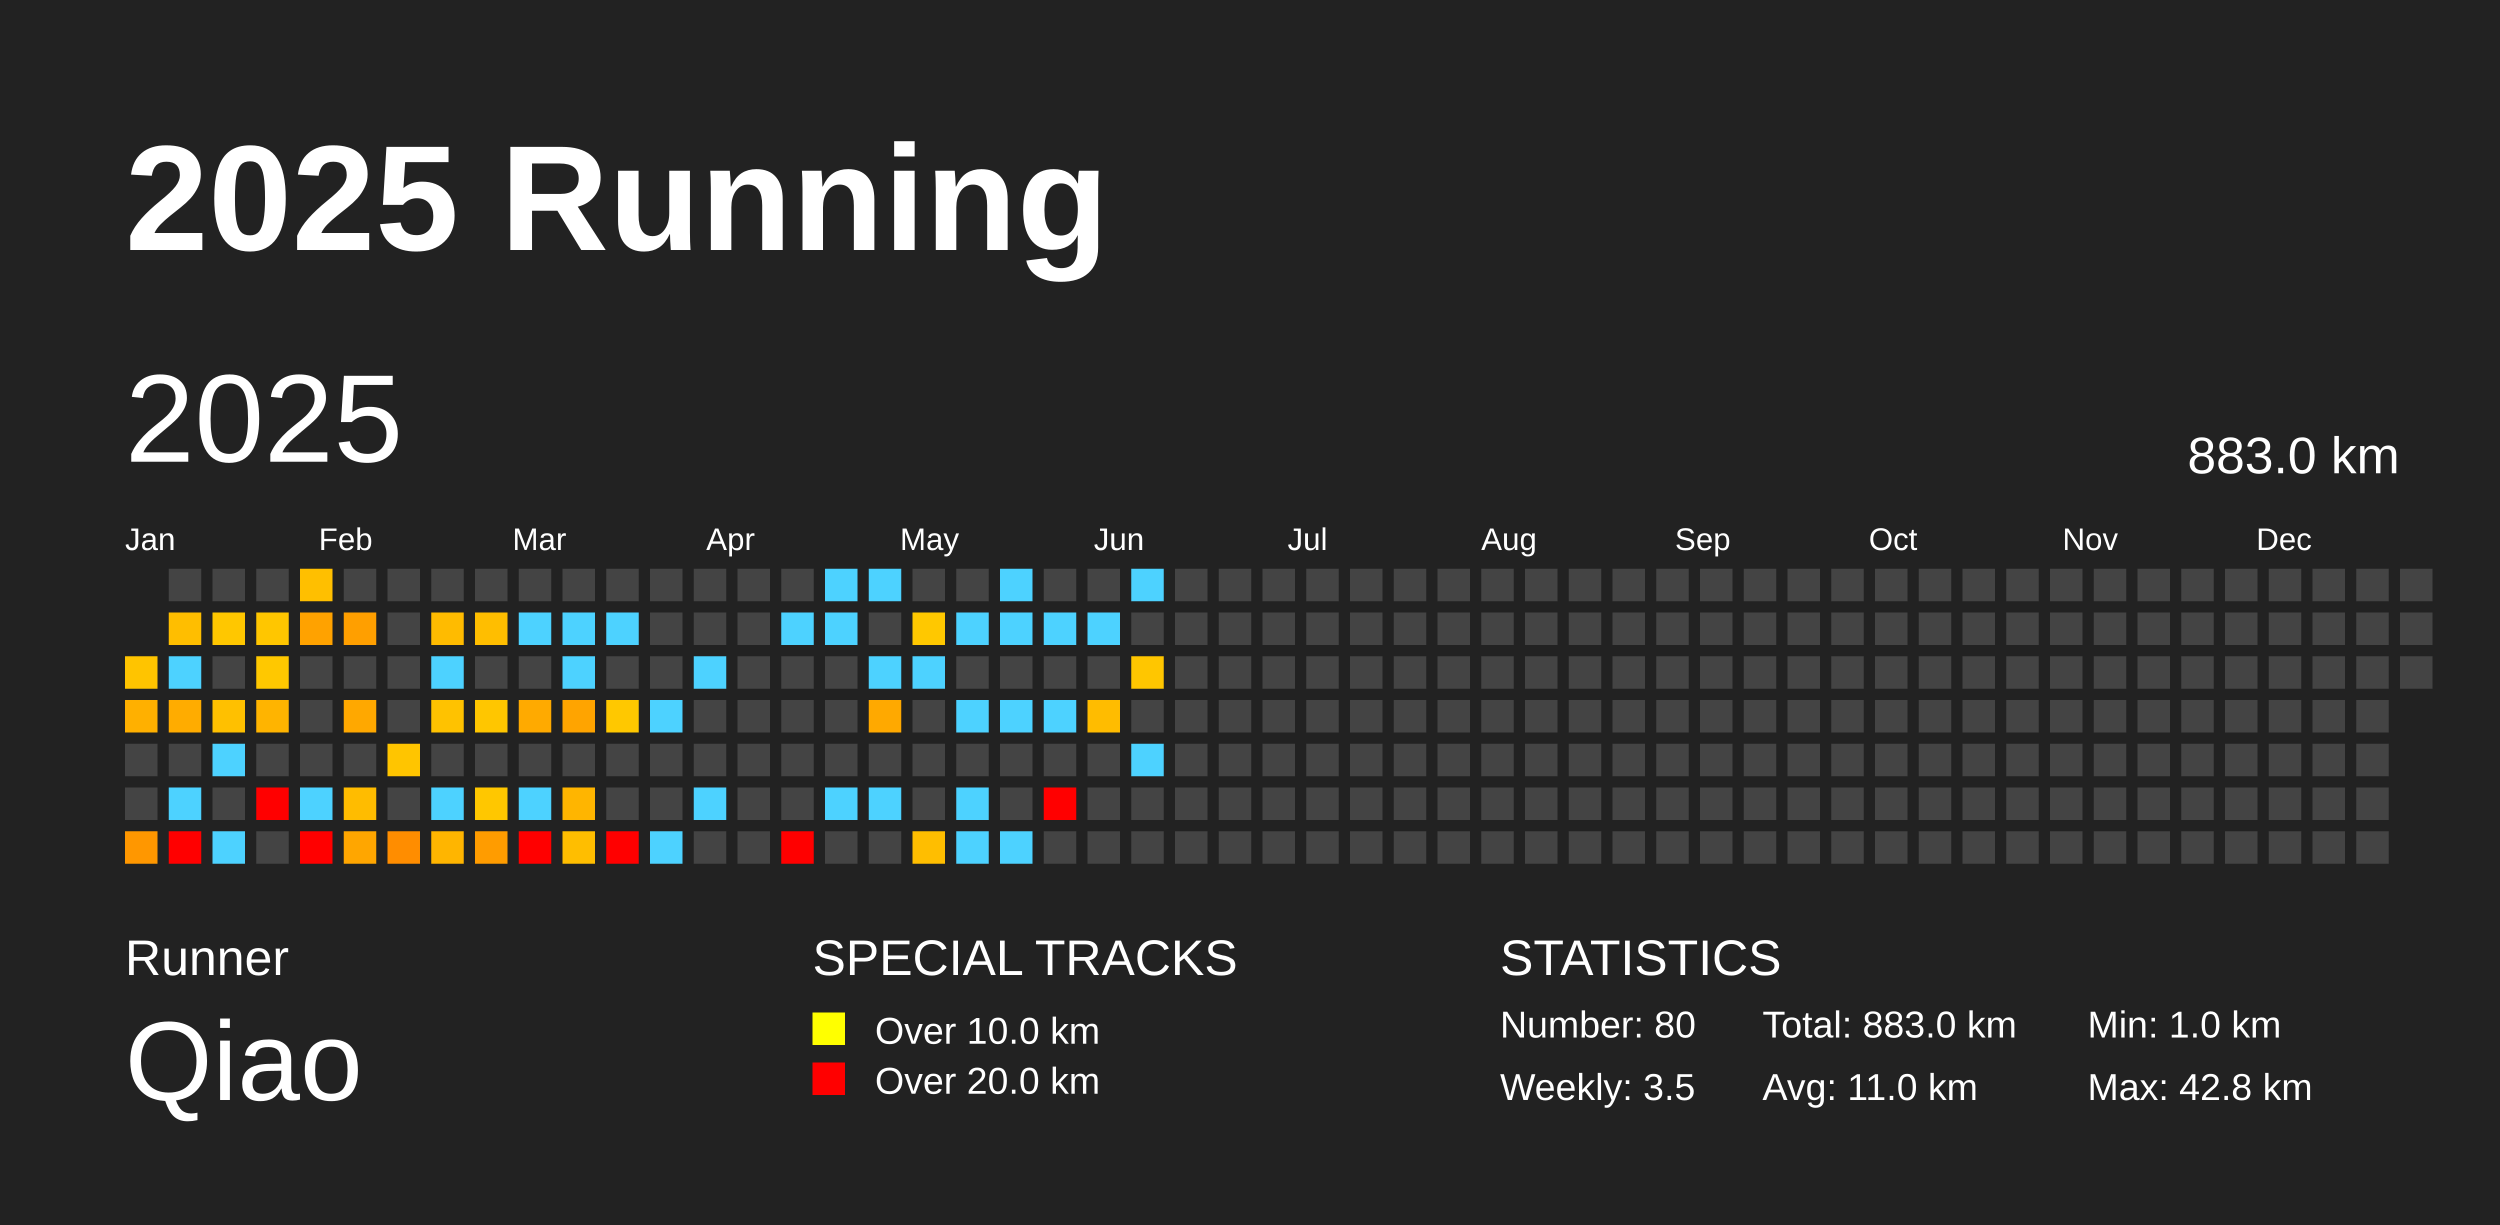
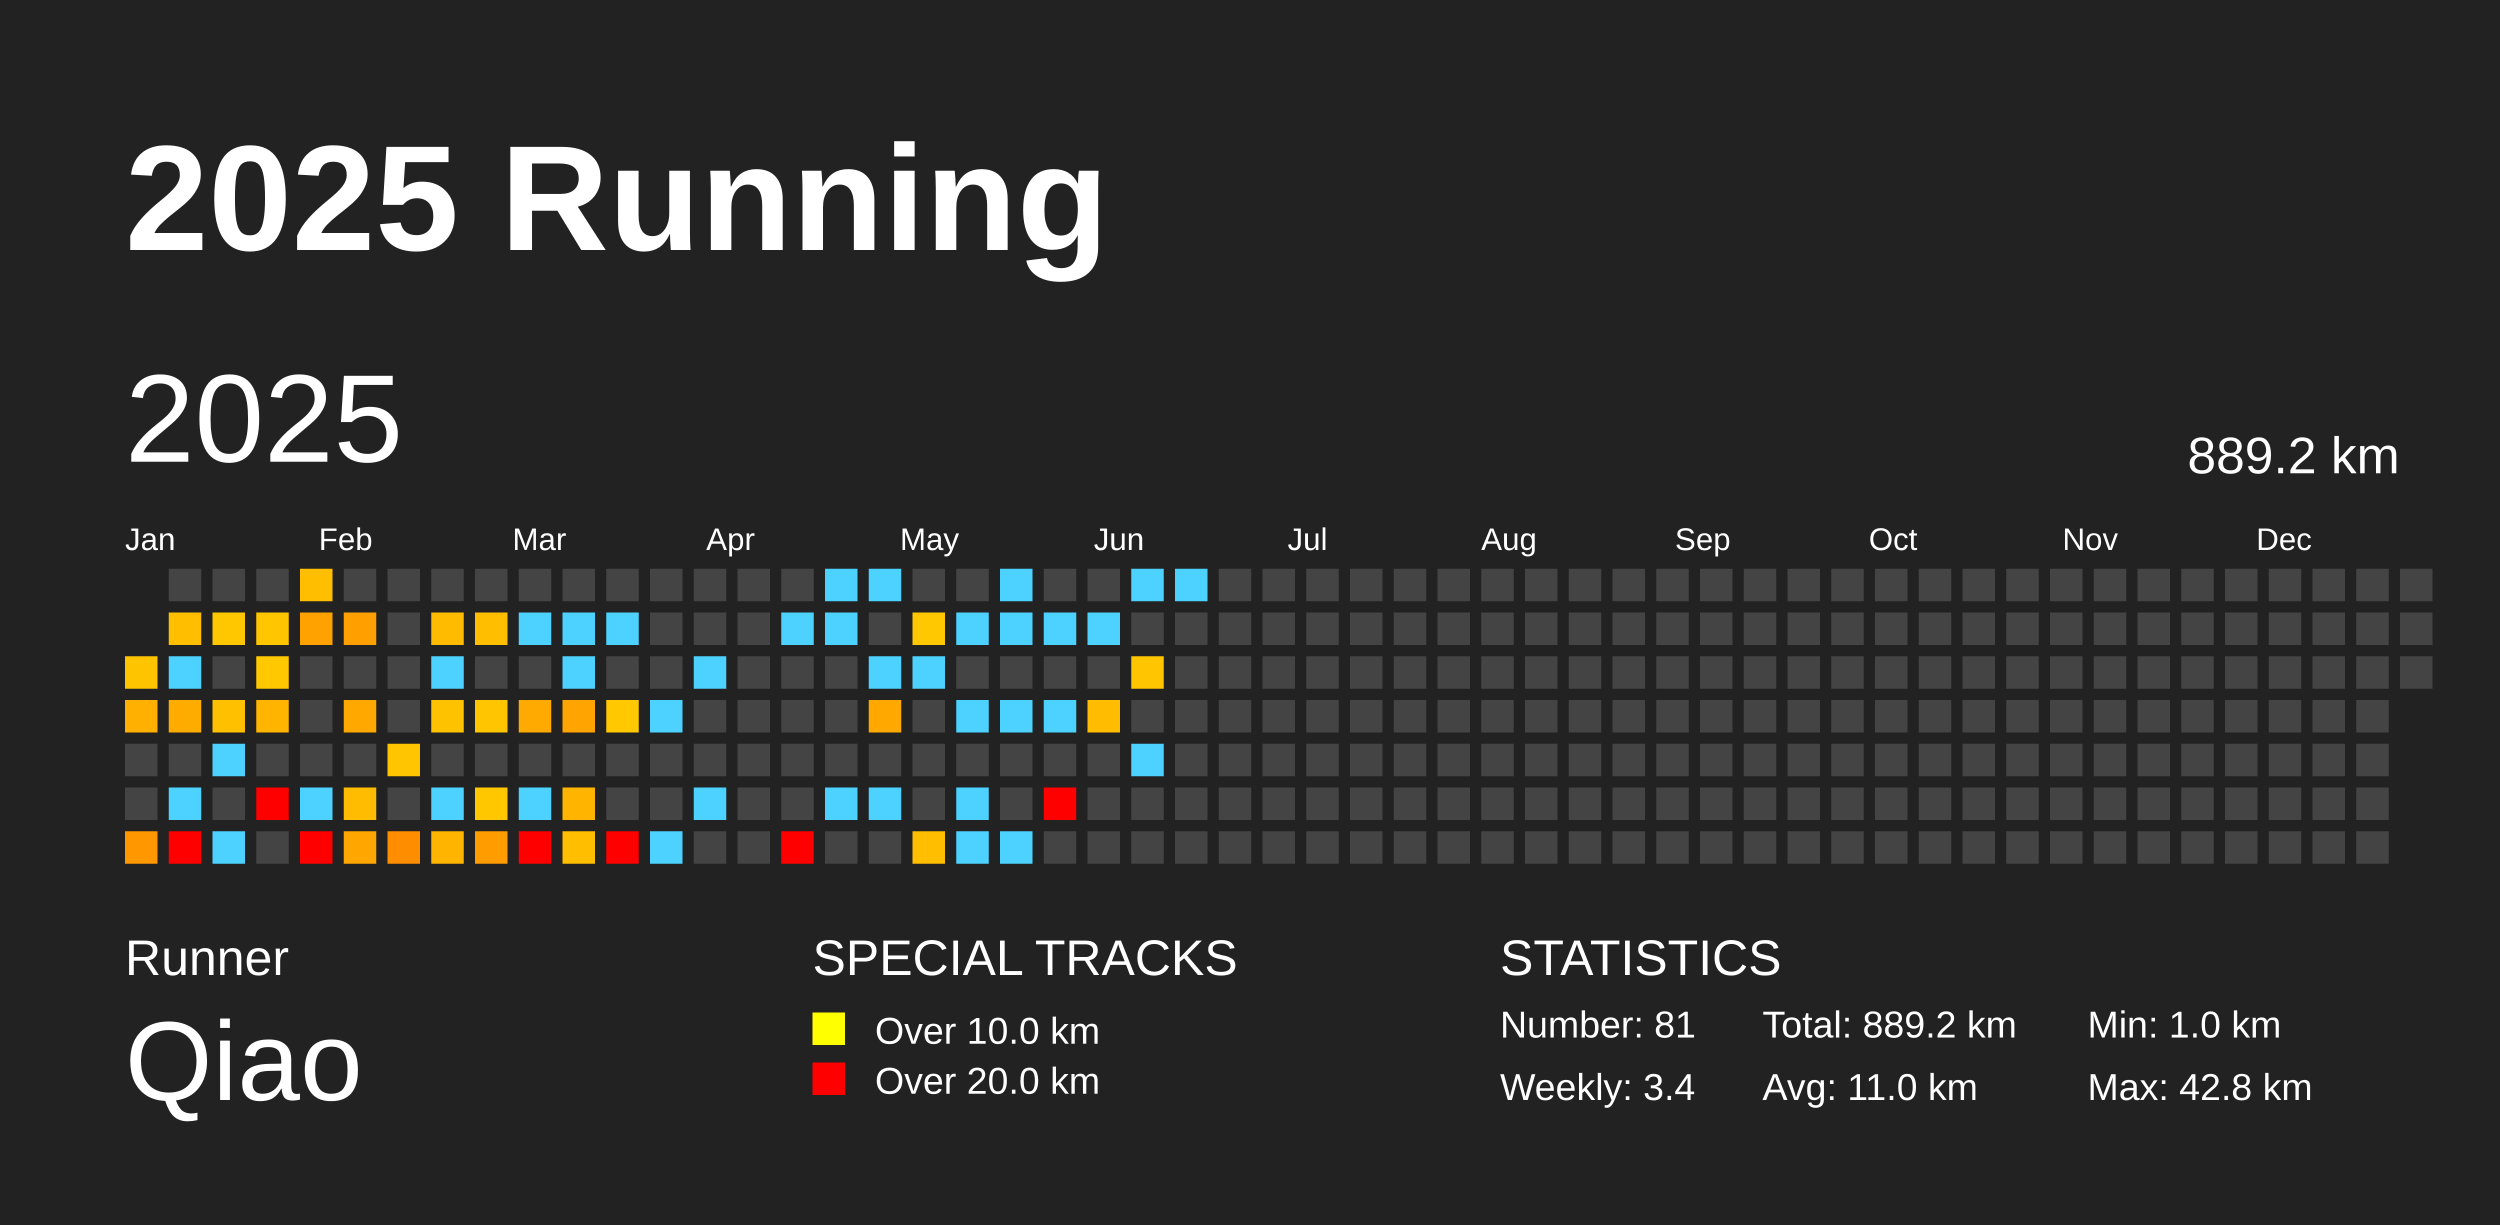
<svg xmlns="http://www.w3.org/2000/svg" baseProfile="full" height="98mm" version="1.1" viewBox="0,0,200,98" width="200mm">
  <defs />
  <rect fill="#222222" height="98" width="200" x="0" y="0" />
  <text fill="#FFFFFF" style="font-size:12px; font-family:Arial; font-weight:bold;" x="10" y="20">2025 Running</text>
  <text fill="#FFFFFF" style="font-size:4px; font-family:Arial" x="10" y="78">Runner</text>
  <text fill="#FFFFFF" style="font-size:9px; font-family:Arial" x="10" y="88">Qiao</text>
  <text fill="#FFFFFF" style="font-size:4px; font-family:Arial" x="65" y="78">SPECIAL TRACKS</text>
  <rect fill="yellow" height="2.6" width="2.6" x="65" y="81" />
  <text fill="#FFFFFF" style="font-size:3px; font-family:Arial" x="70" y="83.5">Over 10.0 km</text>
  <rect fill="red" height="2.6" width="2.6" x="65" y="85" />
  <text fill="#FFFFFF" style="font-size:3px; font-family:Arial" x="70" y="87.5">Over 20.0 km</text>
  <text fill="#FFFFFF" style="font-size:4px; font-family:Arial" x="120" y="78">STATISTICS</text>
-   <text fill="#FFFFFF" style="font-size:3px; font-family:Arial" x="120" y="83">Number: 80</text>
-   <text fill="#FFFFFF" style="font-size:3px; font-family:Arial" x="120" y="88">Weekly: 3.5</text>
-   <text fill="#FFFFFF" style="font-size:3px; font-family:Arial" x="141" y="83">Total: 883.0 km</text>
+   <text fill="#FFFFFF" style="font-size:3px; font-family:Arial" x="120" y="83">Number: 81</text>
+   <text fill="#FFFFFF" style="font-size:3px; font-family:Arial" x="120" y="88">Weekly: 3.4</text>
+   <text fill="#FFFFFF" style="font-size:3px; font-family:Arial" x="141" y="83">Total: 889.2 km</text>
  <text fill="#FFFFFF" style="font-size:3px; font-family:Arial" x="141" y="88">Avg: 11.0 km</text>
  <text fill="#FFFFFF" style="font-size:3px; font-family:Arial" x="167" y="83">Min: 1.0 km</text>
  <text fill="#FFFFFF" style="font-size:3px; font-family:Arial" x="167" y="88">Max: 42.8 km</text>
  <text dominant-baseline="hanging" fill="#FFFFFF" style="font-size:10.0px; font-family:Arial;" x="10" y="30">2025</text>
-   <text dominant-baseline="hanging" fill="#FFFFFF" style="font-size:4.125px; font-family:Arial;" x="175" y="35">883.0 km</text>
+   <text dominant-baseline="hanging" fill="#FFFFFF" style="font-size:4.125px; font-family:Arial;" x="175" y="35">889.2 km</text>
  <text fill="#FFFFFF" style="font-size:2.5px; font-family:Arial" x="10.0" y="44">Jan</text>
  <text fill="#FFFFFF" style="font-size:2.5px; font-family:Arial" x="25.5" y="44">Feb</text>
  <text fill="#FFFFFF" style="font-size:2.5px; font-family:Arial" x="41.0" y="44">Mar</text>
  <text fill="#FFFFFF" style="font-size:2.5px; font-family:Arial" x="56.5" y="44">Apr</text>
  <text fill="#FFFFFF" style="font-size:2.5px; font-family:Arial" x="72.0" y="44">May</text>
  <text fill="#FFFFFF" style="font-size:2.5px; font-family:Arial" x="87.5" y="44">Jun</text>
  <text fill="#FFFFFF" style="font-size:2.5px; font-family:Arial" x="103.0" y="44">Jul</text>
  <text fill="#FFFFFF" style="font-size:2.5px; font-family:Arial" x="118.5" y="44">Aug</text>
  <text fill="#FFFFFF" style="font-size:2.5px; font-family:Arial" x="134.0" y="44">Sep</text>
  <text fill="#FFFFFF" style="font-size:2.5px; font-family:Arial" x="149.5" y="44">Oct</text>
  <text fill="#FFFFFF" style="font-size:2.5px; font-family:Arial" x="165.0" y="44">Nov</text>
  <text fill="#FFFFFF" style="font-size:2.5px; font-family:Arial" x="180.5" y="44">Dec</text>
  <rect fill="#ffc400" height="2.6" width="2.6" x="10.0" y="52.5" />
  <rect fill="#ffb000" height="2.6" width="2.6" x="10.0" y="56.0" />
  <rect fill="#444444" height="2.6" width="2.6" x="10.0" y="59.5" />
  <rect fill="#444444" height="2.6" width="2.6" x="10.0" y="63.0" />
  <rect fill="#ff9700" height="2.6" width="2.6" x="10.0" y="66.5" />
  <rect fill="#444444" height="2.6" width="2.6" x="13.5" y="45.5" />
  <rect fill="#ffbe00" height="2.6" width="2.6" x="13.5" y="49.0" />
  <rect fill="#4dd2ff" height="2.6" width="2.6" x="13.5" y="52.5" />
  <rect fill="#ffac00" height="2.6" width="2.6" x="13.5" y="56.0" />
  <rect fill="#444444" height="2.6" width="2.6" x="13.5" y="59.5" />
  <rect fill="#4dd2ff" height="2.6" width="2.6" x="13.5" y="63.0" />
  <rect fill="red" height="2.6" width="2.6" x="13.5" y="66.5" />
  <rect fill="#444444" height="2.6" width="2.6" x="17.0" y="45.5" />
  <rect fill="#ffc700" height="2.6" width="2.6" x="17.0" y="49.0" />
  <rect fill="#444444" height="2.6" width="2.6" x="17.0" y="52.5" />
  <rect fill="#ffc000" height="2.6" width="2.6" x="17.0" y="56.0" />
  <rect fill="#4dd2ff" height="2.6" width="2.6" x="17.0" y="59.5" />
  <rect fill="#444444" height="2.6" width="2.6" x="17.0" y="63.0" />
  <rect fill="#4dd2ff" height="2.6" width="2.6" x="17.0" y="66.5" />
  <rect fill="#444444" height="2.6" width="2.6" x="20.5" y="45.5" />
  <rect fill="#ffc600" height="2.6" width="2.6" x="20.5" y="49.0" />
  <rect fill="#ffc800" height="2.6" width="2.6" x="20.5" y="52.5" />
  <rect fill="#ffb400" height="2.6" width="2.6" x="20.5" y="56.0" />
  <rect fill="#444444" height="2.6" width="2.6" x="20.5" y="59.5" />
  <rect fill="red" height="2.6" width="2.6" x="20.5" y="63.0" />
  <rect fill="#444444" height="2.6" width="2.6" x="20.5" y="66.5" />
  <rect fill="#ffbf00" height="2.6" width="2.6" x="24.0" y="45.5" />
  <rect fill="#ffa200" height="2.6" width="2.6" x="24.0" y="49.0" />
  <rect fill="#444444" height="2.6" width="2.6" x="24.0" y="52.5" />
  <rect fill="#444444" height="2.6" width="2.6" x="24.0" y="56.0" />
  <rect fill="#444444" height="2.6" width="2.6" x="24.0" y="59.5" />
  <rect fill="#4dd2ff" height="2.6" width="2.6" x="24.0" y="63.0" />
  <rect fill="red" height="2.6" width="2.6" x="24.0" y="66.5" />
  <rect fill="#444444" height="2.6" width="2.6" x="27.5" y="45.5" />
  <rect fill="#ff9f00" height="2.6" width="2.6" x="27.5" y="49.0" />
  <rect fill="#444444" height="2.6" width="2.6" x="27.5" y="52.5" />
  <rect fill="#ffa800" height="2.6" width="2.6" x="27.5" y="56.0" />
  <rect fill="#444444" height="2.6" width="2.6" x="27.5" y="59.5" />
  <rect fill="#ffbc00" height="2.6" width="2.6" x="27.5" y="63.0" />
  <rect fill="#ffa600" height="2.6" width="2.6" x="27.5" y="66.5" />
  <rect fill="#444444" height="2.6" width="2.6" x="31.0" y="45.5" />
  <rect fill="#444444" height="2.6" width="2.6" x="31.0" y="49.0" />
  <rect fill="#444444" height="2.6" width="2.6" x="31.0" y="52.5" />
  <rect fill="#444444" height="2.6" width="2.6" x="31.0" y="56.0" />
  <rect fill="#ffc500" height="2.6" width="2.6" x="31.0" y="59.5" />
  <rect fill="#444444" height="2.6" width="2.6" x="31.0" y="63.0" />
  <rect fill="#ff8d00" height="2.6" width="2.6" x="31.0" y="66.5" />
  <rect fill="#444444" height="2.6" width="2.6" x="34.5" y="45.5" />
  <rect fill="#ffbb00" height="2.6" width="2.6" x="34.5" y="49.0" />
  <rect fill="#4dd2ff" height="2.6" width="2.6" x="34.5" y="52.5" />
  <rect fill="#ffc200" height="2.6" width="2.6" x="34.5" y="56.0" />
  <rect fill="#444444" height="2.6" width="2.6" x="34.5" y="59.5" />
  <rect fill="#4dd2ff" height="2.6" width="2.6" x="34.5" y="63.0" />
  <rect fill="#ffb500" height="2.6" width="2.6" x="34.5" y="66.5" />
  <rect fill="#444444" height="2.6" width="2.6" x="38.0" y="45.5" />
  <rect fill="#ffbe00" height="2.6" width="2.6" x="38.0" y="49.0" />
  <rect fill="#444444" height="2.6" width="2.6" x="38.0" y="52.5" />
  <rect fill="#ffc600" height="2.6" width="2.6" x="38.0" y="56.0" />
  <rect fill="#444444" height="2.6" width="2.6" x="38.0" y="59.5" />
  <rect fill="#ffc700" height="2.6" width="2.6" x="38.0" y="63.0" />
  <rect fill="#ff9c00" height="2.6" width="2.6" x="38.0" y="66.5" />
  <rect fill="#444444" height="2.6" width="2.6" x="41.5" y="45.5" />
  <rect fill="#4dd2ff" height="2.6" width="2.6" x="41.5" y="49.0" />
  <rect fill="#444444" height="2.6" width="2.6" x="41.5" y="52.5" />
  <rect fill="#ffaa00" height="2.6" width="2.6" x="41.5" y="56.0" />
  <rect fill="#444444" height="2.6" width="2.6" x="41.5" y="59.5" />
  <rect fill="#4dd2ff" height="2.6" width="2.6" x="41.5" y="63.0" />
  <rect fill="red" height="2.6" width="2.6" x="41.5" y="66.5" />
  <rect fill="#444444" height="2.6" width="2.6" x="45.0" y="45.5" />
  <rect fill="#4dd2ff" height="2.6" width="2.6" x="45.0" y="49.0" />
  <rect fill="#4dd2ff" height="2.6" width="2.6" x="45.0" y="52.5" />
  <rect fill="#ffa400" height="2.6" width="2.6" x="45.0" y="56.0" />
  <rect fill="#444444" height="2.6" width="2.6" x="45.0" y="59.5" />
  <rect fill="#ffb500" height="2.6" width="2.6" x="45.0" y="63.0" />
  <rect fill="#ffbe00" height="2.6" width="2.6" x="45.0" y="66.5" />
  <rect fill="#444444" height="2.6" width="2.6" x="48.5" y="45.5" />
  <rect fill="#4dd2ff" height="2.6" width="2.6" x="48.5" y="49.0" />
  <rect fill="#444444" height="2.6" width="2.6" x="48.5" y="52.5" />
  <rect fill="#ffc800" height="2.6" width="2.6" x="48.5" y="56.0" />
  <rect fill="#444444" height="2.6" width="2.6" x="48.5" y="59.5" />
  <rect fill="#444444" height="2.6" width="2.6" x="48.5" y="63.0" />
  <rect fill="red" height="2.6" width="2.6" x="48.5" y="66.5" />
  <rect fill="#444444" height="2.6" width="2.6" x="52.0" y="45.5" />
  <rect fill="#444444" height="2.6" width="2.6" x="52.0" y="49.0" />
  <rect fill="#444444" height="2.6" width="2.6" x="52.0" y="52.5" />
  <rect fill="#4dd2ff" height="2.6" width="2.6" x="52.0" y="56.0" />
  <rect fill="#444444" height="2.6" width="2.6" x="52.0" y="59.5" />
  <rect fill="#444444" height="2.6" width="2.6" x="52.0" y="63.0" />
  <rect fill="#4dd2ff" height="2.6" width="2.6" x="52.0" y="66.5" />
  <rect fill="#444444" height="2.6" width="2.6" x="55.5" y="45.5" />
  <rect fill="#444444" height="2.6" width="2.6" x="55.5" y="49.0" />
  <rect fill="#4dd2ff" height="2.6" width="2.6" x="55.5" y="52.5" />
  <rect fill="#444444" height="2.6" width="2.6" x="55.5" y="56.0" />
  <rect fill="#444444" height="2.6" width="2.6" x="55.5" y="59.5" />
  <rect fill="#4dd2ff" height="2.6" width="2.6" x="55.5" y="63.0" />
  <rect fill="#444444" height="2.6" width="2.6" x="55.5" y="66.5" />
  <rect fill="#444444" height="2.6" width="2.6" x="59.0" y="45.5" />
  <rect fill="#444444" height="2.6" width="2.6" x="59.0" y="49.0" />
  <rect fill="#444444" height="2.6" width="2.6" x="59.0" y="52.5" />
  <rect fill="#444444" height="2.6" width="2.6" x="59.0" y="56.0" />
  <rect fill="#444444" height="2.6" width="2.6" x="59.0" y="59.5" />
  <rect fill="#444444" height="2.6" width="2.6" x="59.0" y="63.0" />
  <rect fill="#444444" height="2.6" width="2.6" x="59.0" y="66.5" />
  <rect fill="#444444" height="2.6" width="2.6" x="62.5" y="45.5" />
  <rect fill="#4dd2ff" height="2.6" width="2.6" x="62.5" y="49.0" />
  <rect fill="#444444" height="2.6" width="2.6" x="62.5" y="52.5" />
  <rect fill="#444444" height="2.6" width="2.6" x="62.5" y="56.0" />
  <rect fill="#444444" height="2.6" width="2.6" x="62.5" y="59.5" />
  <rect fill="#444444" height="2.6" width="2.6" x="62.5" y="63.0" />
  <rect fill="red" height="2.6" width="2.6" x="62.5" y="66.5" />
  <rect fill="#4dd2ff" height="2.6" width="2.6" x="66.0" y="45.5" />
  <rect fill="#4dd2ff" height="2.6" width="2.6" x="66.0" y="49.0" />
  <rect fill="#444444" height="2.6" width="2.6" x="66.0" y="52.5" />
  <rect fill="#444444" height="2.6" width="2.6" x="66.0" y="56.0" />
  <rect fill="#444444" height="2.6" width="2.6" x="66.0" y="59.5" />
  <rect fill="#4dd2ff" height="2.6" width="2.6" x="66.0" y="63.0" />
  <rect fill="#444444" height="2.6" width="2.6" x="66.0" y="66.5" />
  <rect fill="#4dd2ff" height="2.6" width="2.6" x="69.5" y="45.5" />
  <rect fill="#444444" height="2.6" width="2.6" x="69.5" y="49.0" />
  <rect fill="#4dd2ff" height="2.6" width="2.6" x="69.5" y="52.5" />
  <rect fill="#ffa900" height="2.6" width="2.6" x="69.5" y="56.0" />
  <rect fill="#444444" height="2.6" width="2.6" x="69.5" y="59.5" />
  <rect fill="#4dd2ff" height="2.6" width="2.6" x="69.5" y="63.0" />
  <rect fill="#444444" height="2.6" width="2.6" x="69.5" y="66.5" />
  <rect fill="#444444" height="2.6" width="2.6" x="73.0" y="45.5" />
  <rect fill="#ffc800" height="2.6" width="2.6" x="73.0" y="49.0" />
  <rect fill="#4dd2ff" height="2.6" width="2.6" x="73.0" y="52.5" />
  <rect fill="#444444" height="2.6" width="2.6" x="73.0" y="56.0" />
  <rect fill="#444444" height="2.6" width="2.6" x="73.0" y="59.5" />
  <rect fill="#444444" height="2.6" width="2.6" x="73.0" y="63.0" />
  <rect fill="#ffbe00" height="2.6" width="2.6" x="73.0" y="66.5" />
  <rect fill="#444444" height="2.6" width="2.6" x="76.5" y="45.5" />
  <rect fill="#4dd2ff" height="2.6" width="2.6" x="76.5" y="49.0" />
  <rect fill="#444444" height="2.6" width="2.6" x="76.5" y="52.5" />
  <rect fill="#4dd2ff" height="2.6" width="2.6" x="76.5" y="56.0" />
  <rect fill="#444444" height="2.6" width="2.6" x="76.5" y="59.5" />
  <rect fill="#4dd2ff" height="2.6" width="2.6" x="76.5" y="63.0" />
  <rect fill="#4dd2ff" height="2.6" width="2.6" x="76.5" y="66.5" />
  <rect fill="#4dd2ff" height="2.6" width="2.6" x="80.0" y="45.5" />
  <rect fill="#4dd2ff" height="2.6" width="2.6" x="80.0" y="49.0" />
  <rect fill="#444444" height="2.6" width="2.6" x="80.0" y="52.5" />
  <rect fill="#4dd2ff" height="2.6" width="2.6" x="80.0" y="56.0" />
  <rect fill="#444444" height="2.6" width="2.6" x="80.0" y="59.5" />
  <rect fill="#444444" height="2.6" width="2.6" x="80.0" y="63.0" />
  <rect fill="#4dd2ff" height="2.6" width="2.6" x="80.0" y="66.5" />
  <rect fill="#444444" height="2.6" width="2.6" x="83.5" y="45.5" />
  <rect fill="#4dd2ff" height="2.6" width="2.6" x="83.5" y="49.0" />
  <rect fill="#444444" height="2.6" width="2.6" x="83.5" y="52.5" />
  <rect fill="#4dd2ff" height="2.6" width="2.6" x="83.5" y="56.0" />
  <rect fill="#444444" height="2.6" width="2.6" x="83.5" y="59.5" />
  <rect fill="red" height="2.6" width="2.6" x="83.5" y="63.0" />
  <rect fill="#444444" height="2.6" width="2.6" x="83.5" y="66.5" />
  <rect fill="#444444" height="2.6" width="2.6" x="87.0" y="45.5" />
  <rect fill="#4dd2ff" height="2.6" width="2.6" x="87.0" y="49.0" />
  <rect fill="#444444" height="2.6" width="2.6" x="87.0" y="52.5" />
  <rect fill="#ffbc00" height="2.6" width="2.6" x="87.0" y="56.0" />
  <rect fill="#444444" height="2.6" width="2.6" x="87.0" y="59.5" />
  <rect fill="#444444" height="2.6" width="2.6" x="87.0" y="63.0" />
  <rect fill="#444444" height="2.6" width="2.6" x="87.0" y="66.5" />
  <rect fill="#4dd2ff" height="2.6" width="2.6" x="90.5" y="45.5" />
  <rect fill="#444444" height="2.6" width="2.6" x="90.5" y="49.0" />
  <rect fill="#ffc600" height="2.6" width="2.6" x="90.5" y="52.5" />
  <rect fill="#444444" height="2.6" width="2.6" x="90.5" y="56.0" />
  <rect fill="#4dd2ff" height="2.6" width="2.6" x="90.5" y="59.5" />
  <rect fill="#444444" height="2.6" width="2.6" x="90.5" y="63.0" />
  <rect fill="#444444" height="2.6" width="2.6" x="90.5" y="66.5" />
-   <rect fill="#444444" height="2.6" width="2.6" x="94.0" y="45.5" />
+   <rect fill="#4dd2ff" height="2.6" width="2.6" x="94.0" y="45.5" />
  <rect fill="#444444" height="2.6" width="2.6" x="94.0" y="49.0" />
  <rect fill="#444444" height="2.6" width="2.6" x="94.0" y="52.5" />
  <rect fill="#444444" height="2.6" width="2.6" x="94.0" y="56.0" />
  <rect fill="#444444" height="2.6" width="2.6" x="94.0" y="59.5" />
  <rect fill="#444444" height="2.6" width="2.6" x="94.0" y="63.0" />
  <rect fill="#444444" height="2.6" width="2.6" x="94.0" y="66.5" />
  <rect fill="#444444" height="2.6" width="2.6" x="97.5" y="45.5" />
  <rect fill="#444444" height="2.6" width="2.6" x="97.5" y="49.0" />
  <rect fill="#444444" height="2.6" width="2.6" x="97.5" y="52.5" />
  <rect fill="#444444" height="2.6" width="2.6" x="97.5" y="56.0" />
  <rect fill="#444444" height="2.6" width="2.6" x="97.5" y="59.5" />
  <rect fill="#444444" height="2.6" width="2.6" x="97.5" y="63.0" />
  <rect fill="#444444" height="2.6" width="2.6" x="97.5" y="66.5" />
  <rect fill="#444444" height="2.6" width="2.6" x="101.0" y="45.5" />
  <rect fill="#444444" height="2.6" width="2.6" x="101.0" y="49.0" />
  <rect fill="#444444" height="2.6" width="2.6" x="101.0" y="52.5" />
  <rect fill="#444444" height="2.6" width="2.6" x="101.0" y="56.0" />
  <rect fill="#444444" height="2.6" width="2.6" x="101.0" y="59.5" />
  <rect fill="#444444" height="2.6" width="2.6" x="101.0" y="63.0" />
  <rect fill="#444444" height="2.6" width="2.6" x="101.0" y="66.5" />
  <rect fill="#444444" height="2.6" width="2.6" x="104.5" y="45.5" />
  <rect fill="#444444" height="2.6" width="2.6" x="104.5" y="49.0" />
  <rect fill="#444444" height="2.6" width="2.6" x="104.5" y="52.5" />
  <rect fill="#444444" height="2.6" width="2.6" x="104.5" y="56.0" />
  <rect fill="#444444" height="2.6" width="2.6" x="104.5" y="59.5" />
  <rect fill="#444444" height="2.6" width="2.6" x="104.5" y="63.0" />
  <rect fill="#444444" height="2.6" width="2.6" x="104.5" y="66.5" />
  <rect fill="#444444" height="2.6" width="2.6" x="108.0" y="45.5" />
  <rect fill="#444444" height="2.6" width="2.6" x="108.0" y="49.0" />
  <rect fill="#444444" height="2.6" width="2.6" x="108.0" y="52.5" />
  <rect fill="#444444" height="2.6" width="2.6" x="108.0" y="56.0" />
  <rect fill="#444444" height="2.6" width="2.6" x="108.0" y="59.5" />
  <rect fill="#444444" height="2.6" width="2.6" x="108.0" y="63.0" />
  <rect fill="#444444" height="2.6" width="2.6" x="108.0" y="66.5" />
  <rect fill="#444444" height="2.6" width="2.6" x="111.5" y="45.5" />
  <rect fill="#444444" height="2.6" width="2.6" x="111.5" y="49.0" />
  <rect fill="#444444" height="2.6" width="2.6" x="111.5" y="52.5" />
  <rect fill="#444444" height="2.6" width="2.6" x="111.5" y="56.0" />
  <rect fill="#444444" height="2.6" width="2.6" x="111.5" y="59.5" />
  <rect fill="#444444" height="2.6" width="2.6" x="111.5" y="63.0" />
  <rect fill="#444444" height="2.6" width="2.6" x="111.5" y="66.5" />
  <rect fill="#444444" height="2.6" width="2.6" x="115.0" y="45.5" />
  <rect fill="#444444" height="2.6" width="2.6" x="115.0" y="49.0" />
  <rect fill="#444444" height="2.6" width="2.6" x="115.0" y="52.5" />
  <rect fill="#444444" height="2.6" width="2.6" x="115.0" y="56.0" />
  <rect fill="#444444" height="2.6" width="2.6" x="115.0" y="59.5" />
  <rect fill="#444444" height="2.6" width="2.6" x="115.0" y="63.0" />
  <rect fill="#444444" height="2.6" width="2.6" x="115.0" y="66.5" />
  <rect fill="#444444" height="2.6" width="2.6" x="118.5" y="45.5" />
  <rect fill="#444444" height="2.6" width="2.6" x="118.5" y="49.0" />
  <rect fill="#444444" height="2.6" width="2.6" x="118.5" y="52.5" />
  <rect fill="#444444" height="2.6" width="2.6" x="118.5" y="56.0" />
  <rect fill="#444444" height="2.6" width="2.6" x="118.5" y="59.5" />
  <rect fill="#444444" height="2.6" width="2.6" x="118.5" y="63.0" />
  <rect fill="#444444" height="2.6" width="2.6" x="118.5" y="66.5" />
  <rect fill="#444444" height="2.6" width="2.6" x="122.0" y="45.5" />
  <rect fill="#444444" height="2.6" width="2.6" x="122.0" y="49.0" />
  <rect fill="#444444" height="2.6" width="2.6" x="122.0" y="52.5" />
  <rect fill="#444444" height="2.6" width="2.6" x="122.0" y="56.0" />
  <rect fill="#444444" height="2.6" width="2.6" x="122.0" y="59.5" />
  <rect fill="#444444" height="2.6" width="2.6" x="122.0" y="63.0" />
  <rect fill="#444444" height="2.6" width="2.6" x="122.0" y="66.5" />
  <rect fill="#444444" height="2.6" width="2.6" x="125.5" y="45.5" />
  <rect fill="#444444" height="2.6" width="2.6" x="125.5" y="49.0" />
  <rect fill="#444444" height="2.6" width="2.6" x="125.5" y="52.5" />
  <rect fill="#444444" height="2.6" width="2.6" x="125.5" y="56.0" />
  <rect fill="#444444" height="2.6" width="2.6" x="125.5" y="59.5" />
  <rect fill="#444444" height="2.6" width="2.6" x="125.5" y="63.0" />
  <rect fill="#444444" height="2.6" width="2.6" x="125.5" y="66.5" />
  <rect fill="#444444" height="2.6" width="2.6" x="129.0" y="45.5" />
  <rect fill="#444444" height="2.6" width="2.6" x="129.0" y="49.0" />
  <rect fill="#444444" height="2.6" width="2.6" x="129.0" y="52.5" />
  <rect fill="#444444" height="2.6" width="2.6" x="129.0" y="56.0" />
  <rect fill="#444444" height="2.6" width="2.6" x="129.0" y="59.5" />
  <rect fill="#444444" height="2.6" width="2.6" x="129.0" y="63.0" />
  <rect fill="#444444" height="2.6" width="2.6" x="129.0" y="66.5" />
  <rect fill="#444444" height="2.6" width="2.6" x="132.5" y="45.5" />
  <rect fill="#444444" height="2.6" width="2.6" x="132.5" y="49.0" />
  <rect fill="#444444" height="2.6" width="2.6" x="132.5" y="52.5" />
  <rect fill="#444444" height="2.6" width="2.6" x="132.5" y="56.0" />
  <rect fill="#444444" height="2.6" width="2.6" x="132.5" y="59.5" />
  <rect fill="#444444" height="2.6" width="2.6" x="132.5" y="63.0" />
  <rect fill="#444444" height="2.6" width="2.6" x="132.5" y="66.5" />
  <rect fill="#444444" height="2.6" width="2.6" x="136.0" y="45.5" />
  <rect fill="#444444" height="2.6" width="2.6" x="136.0" y="49.0" />
  <rect fill="#444444" height="2.6" width="2.6" x="136.0" y="52.5" />
  <rect fill="#444444" height="2.6" width="2.6" x="136.0" y="56.0" />
  <rect fill="#444444" height="2.6" width="2.6" x="136.0" y="59.5" />
  <rect fill="#444444" height="2.6" width="2.6" x="136.0" y="63.0" />
  <rect fill="#444444" height="2.6" width="2.6" x="136.0" y="66.5" />
  <rect fill="#444444" height="2.6" width="2.6" x="139.5" y="45.5" />
  <rect fill="#444444" height="2.6" width="2.6" x="139.5" y="49.0" />
  <rect fill="#444444" height="2.6" width="2.6" x="139.5" y="52.5" />
  <rect fill="#444444" height="2.6" width="2.6" x="139.5" y="56.0" />
  <rect fill="#444444" height="2.6" width="2.6" x="139.5" y="59.5" />
  <rect fill="#444444" height="2.6" width="2.6" x="139.5" y="63.0" />
  <rect fill="#444444" height="2.6" width="2.6" x="139.5" y="66.5" />
  <rect fill="#444444" height="2.6" width="2.6" x="143.0" y="45.5" />
  <rect fill="#444444" height="2.6" width="2.6" x="143.0" y="49.0" />
  <rect fill="#444444" height="2.6" width="2.6" x="143.0" y="52.5" />
  <rect fill="#444444" height="2.6" width="2.6" x="143.0" y="56.0" />
  <rect fill="#444444" height="2.6" width="2.6" x="143.0" y="59.5" />
  <rect fill="#444444" height="2.6" width="2.6" x="143.0" y="63.0" />
  <rect fill="#444444" height="2.6" width="2.6" x="143.0" y="66.5" />
  <rect fill="#444444" height="2.6" width="2.6" x="146.5" y="45.5" />
  <rect fill="#444444" height="2.6" width="2.6" x="146.5" y="49.0" />
  <rect fill="#444444" height="2.6" width="2.6" x="146.5" y="52.5" />
  <rect fill="#444444" height="2.6" width="2.6" x="146.5" y="56.0" />
  <rect fill="#444444" height="2.6" width="2.6" x="146.5" y="59.5" />
  <rect fill="#444444" height="2.6" width="2.6" x="146.5" y="63.0" />
  <rect fill="#444444" height="2.6" width="2.6" x="146.5" y="66.5" />
  <rect fill="#444444" height="2.6" width="2.6" x="150.0" y="45.5" />
  <rect fill="#444444" height="2.6" width="2.6" x="150.0" y="49.0" />
  <rect fill="#444444" height="2.6" width="2.6" x="150.0" y="52.5" />
  <rect fill="#444444" height="2.6" width="2.6" x="150.0" y="56.0" />
  <rect fill="#444444" height="2.6" width="2.6" x="150.0" y="59.5" />
  <rect fill="#444444" height="2.6" width="2.6" x="150.0" y="63.0" />
  <rect fill="#444444" height="2.6" width="2.6" x="150.0" y="66.5" />
  <rect fill="#444444" height="2.6" width="2.6" x="153.5" y="45.5" />
  <rect fill="#444444" height="2.6" width="2.6" x="153.5" y="49.0" />
  <rect fill="#444444" height="2.6" width="2.6" x="153.5" y="52.5" />
  <rect fill="#444444" height="2.6" width="2.6" x="153.5" y="56.0" />
  <rect fill="#444444" height="2.6" width="2.6" x="153.5" y="59.5" />
  <rect fill="#444444" height="2.6" width="2.6" x="153.5" y="63.0" />
  <rect fill="#444444" height="2.6" width="2.6" x="153.5" y="66.5" />
  <rect fill="#444444" height="2.6" width="2.6" x="157.0" y="45.5" />
  <rect fill="#444444" height="2.6" width="2.6" x="157.0" y="49.0" />
  <rect fill="#444444" height="2.6" width="2.6" x="157.0" y="52.5" />
  <rect fill="#444444" height="2.6" width="2.6" x="157.0" y="56.0" />
  <rect fill="#444444" height="2.6" width="2.6" x="157.0" y="59.5" />
  <rect fill="#444444" height="2.6" width="2.6" x="157.0" y="63.0" />
  <rect fill="#444444" height="2.6" width="2.6" x="157.0" y="66.5" />
  <rect fill="#444444" height="2.6" width="2.6" x="160.5" y="45.5" />
  <rect fill="#444444" height="2.6" width="2.6" x="160.5" y="49.0" />
  <rect fill="#444444" height="2.6" width="2.6" x="160.5" y="52.5" />
  <rect fill="#444444" height="2.6" width="2.6" x="160.5" y="56.0" />
  <rect fill="#444444" height="2.6" width="2.6" x="160.5" y="59.5" />
  <rect fill="#444444" height="2.6" width="2.6" x="160.5" y="63.0" />
  <rect fill="#444444" height="2.6" width="2.6" x="160.5" y="66.5" />
  <rect fill="#444444" height="2.6" width="2.6" x="164.0" y="45.5" />
  <rect fill="#444444" height="2.6" width="2.6" x="164.0" y="49.0" />
  <rect fill="#444444" height="2.6" width="2.6" x="164.0" y="52.5" />
  <rect fill="#444444" height="2.6" width="2.6" x="164.0" y="56.0" />
  <rect fill="#444444" height="2.6" width="2.6" x="164.0" y="59.5" />
  <rect fill="#444444" height="2.6" width="2.6" x="164.0" y="63.0" />
  <rect fill="#444444" height="2.6" width="2.6" x="164.0" y="66.5" />
  <rect fill="#444444" height="2.6" width="2.6" x="167.5" y="45.5" />
  <rect fill="#444444" height="2.6" width="2.6" x="167.5" y="49.0" />
  <rect fill="#444444" height="2.6" width="2.6" x="167.5" y="52.5" />
  <rect fill="#444444" height="2.6" width="2.6" x="167.5" y="56.0" />
  <rect fill="#444444" height="2.6" width="2.6" x="167.5" y="59.5" />
  <rect fill="#444444" height="2.6" width="2.6" x="167.5" y="63.0" />
  <rect fill="#444444" height="2.6" width="2.6" x="167.5" y="66.5" />
  <rect fill="#444444" height="2.6" width="2.6" x="171.0" y="45.5" />
  <rect fill="#444444" height="2.6" width="2.6" x="171.0" y="49.0" />
  <rect fill="#444444" height="2.6" width="2.6" x="171.0" y="52.5" />
  <rect fill="#444444" height="2.6" width="2.6" x="171.0" y="56.0" />
  <rect fill="#444444" height="2.6" width="2.6" x="171.0" y="59.5" />
  <rect fill="#444444" height="2.6" width="2.6" x="171.0" y="63.0" />
  <rect fill="#444444" height="2.6" width="2.6" x="171.0" y="66.5" />
  <rect fill="#444444" height="2.6" width="2.6" x="174.5" y="45.5" />
  <rect fill="#444444" height="2.6" width="2.6" x="174.5" y="49.0" />
  <rect fill="#444444" height="2.6" width="2.6" x="174.5" y="52.5" />
  <rect fill="#444444" height="2.6" width="2.6" x="174.5" y="56.0" />
  <rect fill="#444444" height="2.6" width="2.6" x="174.5" y="59.5" />
  <rect fill="#444444" height="2.6" width="2.6" x="174.5" y="63.0" />
  <rect fill="#444444" height="2.6" width="2.6" x="174.5" y="66.5" />
  <rect fill="#444444" height="2.6" width="2.6" x="178.0" y="45.5" />
  <rect fill="#444444" height="2.6" width="2.6" x="178.0" y="49.0" />
  <rect fill="#444444" height="2.6" width="2.6" x="178.0" y="52.5" />
  <rect fill="#444444" height="2.6" width="2.6" x="178.0" y="56.0" />
  <rect fill="#444444" height="2.6" width="2.6" x="178.0" y="59.5" />
  <rect fill="#444444" height="2.6" width="2.6" x="178.0" y="63.0" />
  <rect fill="#444444" height="2.6" width="2.6" x="178.0" y="66.5" />
  <rect fill="#444444" height="2.6" width="2.6" x="181.5" y="45.5" />
  <rect fill="#444444" height="2.6" width="2.6" x="181.5" y="49.0" />
  <rect fill="#444444" height="2.6" width="2.6" x="181.5" y="52.5" />
  <rect fill="#444444" height="2.6" width="2.6" x="181.5" y="56.0" />
  <rect fill="#444444" height="2.6" width="2.6" x="181.5" y="59.5" />
  <rect fill="#444444" height="2.6" width="2.6" x="181.5" y="63.0" />
  <rect fill="#444444" height="2.6" width="2.6" x="181.5" y="66.5" />
  <rect fill="#444444" height="2.6" width="2.6" x="185.0" y="45.5" />
  <rect fill="#444444" height="2.6" width="2.6" x="185.0" y="49.0" />
  <rect fill="#444444" height="2.6" width="2.6" x="185.0" y="52.5" />
  <rect fill="#444444" height="2.6" width="2.6" x="185.0" y="56.0" />
  <rect fill="#444444" height="2.6" width="2.6" x="185.0" y="59.5" />
  <rect fill="#444444" height="2.6" width="2.6" x="185.0" y="63.0" />
  <rect fill="#444444" height="2.6" width="2.6" x="185.0" y="66.5" />
  <rect fill="#444444" height="2.6" width="2.6" x="188.5" y="45.5" />
  <rect fill="#444444" height="2.6" width="2.6" x="188.5" y="49.0" />
  <rect fill="#444444" height="2.6" width="2.6" x="188.5" y="52.5" />
  <rect fill="#444444" height="2.6" width="2.6" x="188.5" y="56.0" />
  <rect fill="#444444" height="2.6" width="2.6" x="188.5" y="59.5" />
  <rect fill="#444444" height="2.6" width="2.6" x="188.5" y="63.0" />
  <rect fill="#444444" height="2.6" width="2.6" x="188.5" y="66.5" />
  <rect fill="#444444" height="2.6" width="2.6" x="192.0" y="45.5" />
  <rect fill="#444444" height="2.6" width="2.6" x="192.0" y="49.0" />
  <rect fill="#444444" height="2.6" width="2.6" x="192.0" y="52.5" />
</svg>
